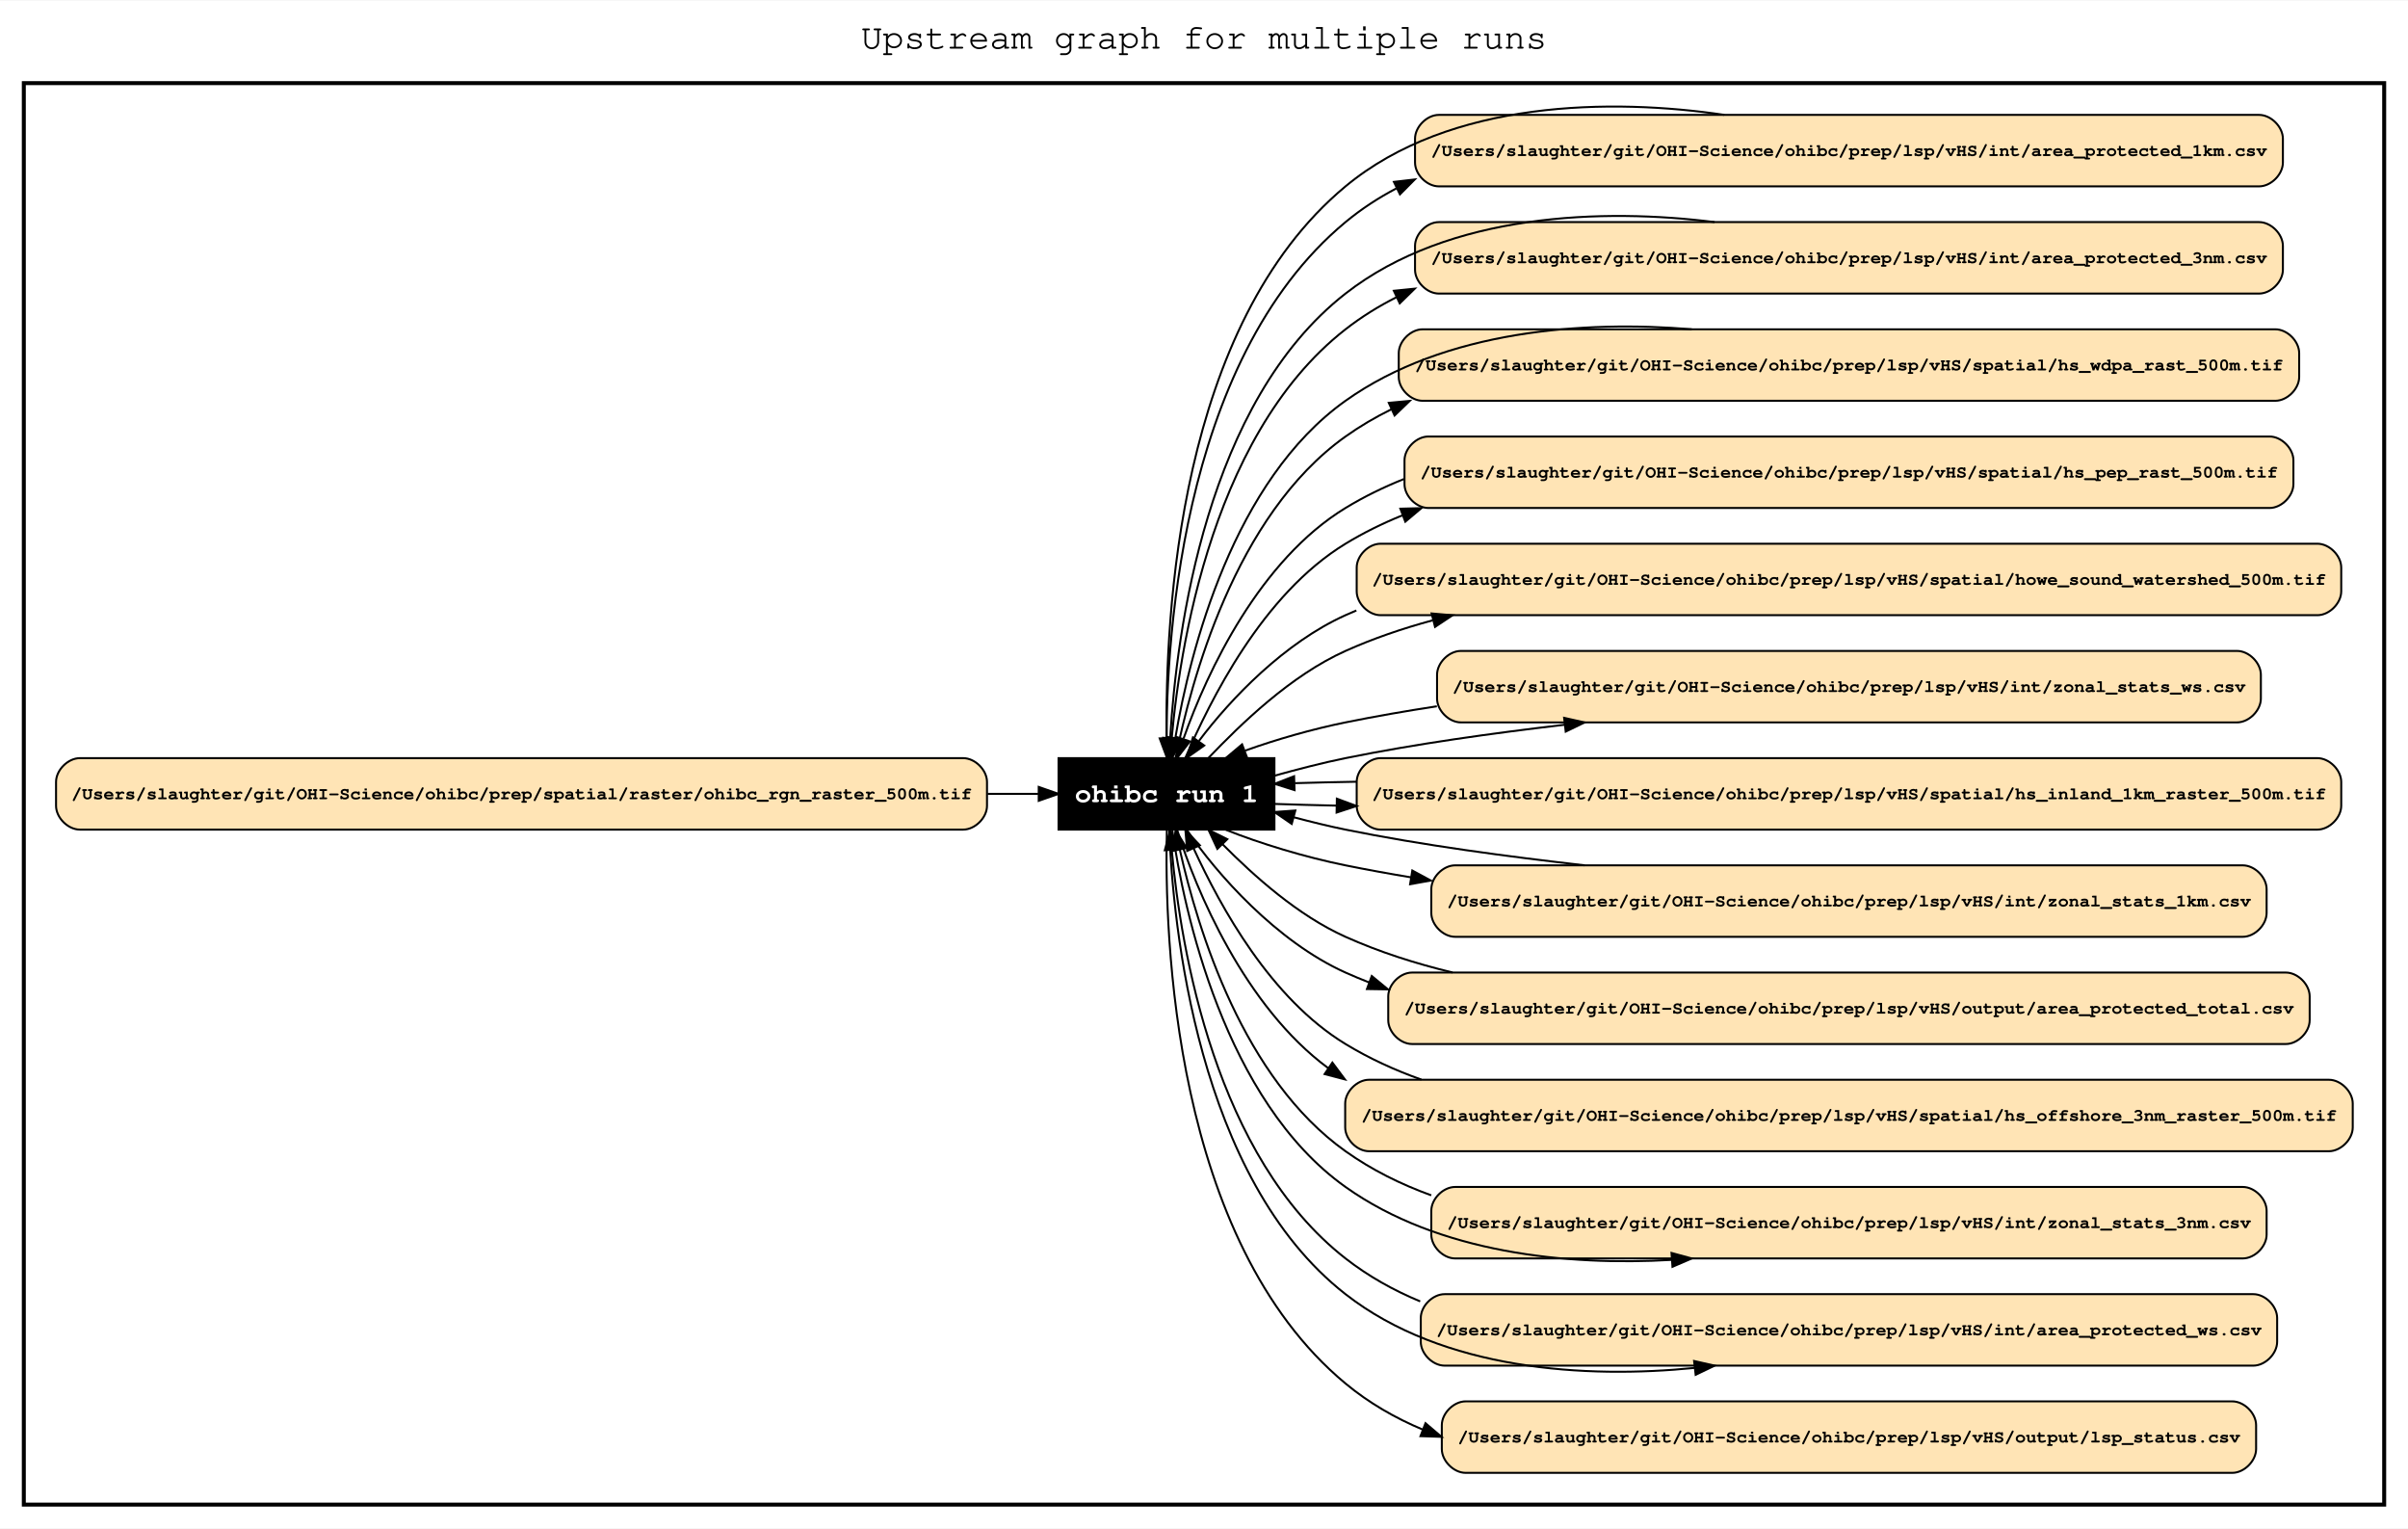
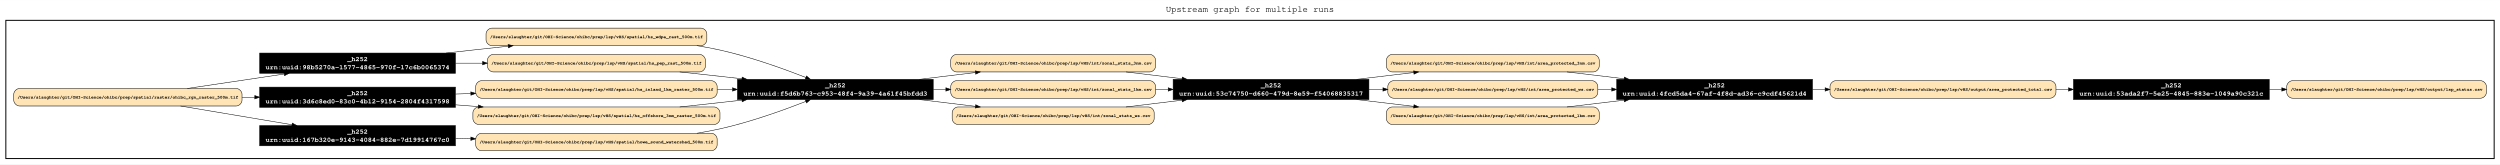
- <svg xmlns="http://www.w3.org/2000/svg" width="1213pt" height="770pt" viewBox="0.00 0.00 1213.23 769.60">
-   <g id="graph0" class="graph" transform="scale(1 1) rotate(0) translate(4 765.6)">
-     <polygon fill="white" stroke="none" points="-4,4 -4,-765.6 1209.23,-765.6 1209.23,4 -4,4" />
-     <text text-anchor="middle" x="602.614" y="-741.4" font-family="Courier,monospace" font-size="18.00">Upstream graph for multiple runs</text>
+ <svg xmlns="http://www.w3.org/2000/svg" width="5137pt" height="338pt" viewBox="0.00 0.00 5136.84 337.60">
+   <g id="graph0" class="graph" transform="scale(1 1) rotate(0) translate(4 333.6)">
+     <polygon fill="white" stroke="none" points="-4,4 -4,-333.6 5132.84,-333.6 5132.84,4 -4,4" />
+     <text text-anchor="middle" x="2564.42" y="-309.4" font-family="Courier,monospace" font-size="18.00">Upstream graph for multiple runs</text>
    <g id="clust1" class="cluster">
-       <polygon fill="none" stroke="black" stroke-width="2" points="8,-8 8,-724 1197.23,-724 1197.23,-8 8,-8" />
+       <polygon fill="none" stroke="black" stroke-width="2" points="8,-8 8,-292 5120.84,-292 5120.84,-8 8,-8" />
    </g>
    <g id="clust2" class="cluster">
-       <polygon fill="none" stroke="white" stroke-width="2" points="16,-16 16,-716 1189.23,-716 1189.23,-16 16,-16" />
+       <polygon fill="none" stroke="white" stroke-width="2" points="16,-16 16,-284 5112.84,-284 5112.84,-16 16,-16" />
    </g>
    <g id="node1" class="node">
-       <polygon fill="black" stroke="black" points="638.102,-384 529.331,-384 529.331,-348 638.102,-348 638.102,-384" />
-       <text text-anchor="middle" x="583.717" y="-361.8" font-family="Courier,monospace" font-weight="bold" font-size="14.00" fill="white">ohibc run 1</text>
+       <polygon fill="black" stroke="black" points="3317.91,-129.2 3317.91,-170.8 3720.25,-170.8 3720.25,-129.2 3317.91,-129.2" />
+       <text text-anchor="middle" x="3519.08" y="-154.2" font-family="Courier,monospace" font-weight="bold" font-size="14.00" fill="white">_h252 </text>
+       <text text-anchor="middle" x="3519.08" y="-137.4" font-family="Courier,monospace" font-weight="bold" font-size="14.00" fill="white"> urn:uuid:4fcd5da4-67af-4f8d-ad36-c9cdf45621d4</text>
+     </g>
+     <g id="node14" class="node">
+       <path fill="#ffe4b5" stroke="black" d="M4208.44,-168C4208.44,-168 3768.18,-168 3768.18,-168 3762.18,-168 3756.18,-162 3756.18,-156 3756.18,-156 3756.18,-144 3756.18,-144 3756.18,-138 3762.18,-132 3768.18,-132 3768.18,-132 4208.44,-132 4208.44,-132 4214.44,-132 4220.44,-138 4220.44,-144 4220.44,-144 4220.44,-156 4220.44,-156 4220.44,-162 4214.44,-168 4208.44,-168" />
+       <text text-anchor="middle" x="3988.31" y="-147.3" font-family="Courier,monospace" font-weight="bold" font-size="9.00">/Users/slaughter/git/OHI-Science/ohibc/prep/lsp/vHS/output/area_protected_total.csv</text>
+     </g>
+     <g id="edge22" class="edge">
+       <path fill="none" stroke="black" d="M3720.26,-150C3728.81,-150 3737.41,-150 3746.03,-150" />
+       <polygon fill="black" stroke="black" points="3746.15,-153.5 3756.15,-150 3746.15,-146.5 3746.15,-153.5" />
+     </g>
+     <g id="node2" class="node">
+       <polygon fill="black" stroke="black" points="2406.45,-129.2 2406.45,-170.8 2808.78,-170.8 2808.78,-129.2 2406.45,-129.2" />
+       <text text-anchor="middle" x="2607.61" y="-154.2" font-family="Courier,monospace" font-weight="bold" font-size="14.00" fill="white">_h252 </text>
+       <text text-anchor="middle" x="2607.61" y="-137.4" font-family="Courier,monospace" font-weight="bold" font-size="14.00" fill="white"> urn:uuid:53c74750-d660-479d-8e59-f54068835317</text>
+     </g>
+     <g id="node12" class="node">
+       <path fill="#ffe4b5" stroke="black" d="M3269.98,-114C3269.98,-114 2856.72,-114 2856.72,-114 2850.72,-114 2844.72,-108 2844.72,-102 2844.72,-102 2844.72,-90 2844.72,-90 2844.72,-84 2850.72,-78 2856.72,-78 2856.72,-78 3269.98,-78 3269.98,-78 3275.98,-78 3281.98,-84 3281.98,-90 3281.98,-90 3281.98,-102 3281.98,-102 3281.98,-108 3275.98,-114 3269.98,-114" />
+       <text text-anchor="middle" x="3063.35" y="-93.3" font-family="Courier,monospace" font-weight="bold" font-size="9.00">/Users/slaughter/git/OHI-Science/ohibc/prep/lsp/vHS/int/area_protected_1km.csv</text>
+     </g>
+     <g id="edge20" class="edge">
+       <path fill="none" stroke="black" d="M2783.39,-129.199C2822,-124.604 2862.75,-119.755 2900.81,-115.225" />
+       <polygon fill="black" stroke="black" points="2901.43,-118.676 2910.94,-114.019 2900.6,-111.725 2901.43,-118.676" />
+     </g>
+     <g id="node16" class="node">
+       <path fill="#ffe4b5" stroke="black" d="M3267.08,-168C3267.08,-168 2859.62,-168 2859.62,-168 2853.62,-168 2847.62,-162 2847.62,-156 2847.62,-156 2847.62,-144 2847.62,-144 2847.62,-138 2853.62,-132 2859.62,-132 2859.62,-132 3267.08,-132 3267.08,-132 3273.08,-132 3279.08,-138 3279.08,-144 3279.08,-144 3279.08,-156 3279.08,-156 3279.08,-162 3273.08,-168 3267.08,-168" />
+       <text text-anchor="middle" x="3063.35" y="-147.3" font-family="Courier,monospace" font-weight="bold" font-size="9.00">/Users/slaughter/git/OHI-Science/ohibc/prep/lsp/vHS/int/area_protected_ws.csv</text>
+     </g>
+     <g id="edge24" class="edge">
+       <path fill="none" stroke="black" d="M2808.95,-150C2818.36,-150 2827.84,-150 2837.31,-150" />
+       <polygon fill="black" stroke="black" points="2837.58,-153.5 2847.58,-150 2837.58,-146.5 2837.58,-153.5" />
+     </g>
+     <g id="node20" class="node">
+       <path fill="#ffe4b5" stroke="black" d="M3269.98,-222C3269.98,-222 2856.72,-222 2856.72,-222 2850.72,-222 2844.72,-216 2844.72,-210 2844.72,-210 2844.72,-198 2844.72,-198 2844.72,-192 2850.72,-186 2856.72,-186 2856.72,-186 3269.98,-186 3269.98,-186 3275.98,-186 3281.98,-192 3281.98,-198 3281.98,-198 3281.98,-210 3281.98,-210 3281.98,-216 3275.98,-222 3269.98,-222" />
+       <text text-anchor="middle" x="3063.35" y="-201.3" font-family="Courier,monospace" font-weight="bold" font-size="9.00">/Users/slaughter/git/OHI-Science/ohibc/prep/lsp/vHS/int/area_protected_3nm.csv</text>
+     </g>
+     <g id="edge27" class="edge">
+       <path fill="none" stroke="black" d="M2783.39,-170.801C2822,-175.396 2862.75,-180.245 2900.81,-184.775" />
+       <polygon fill="black" stroke="black" points="2900.6,-188.275 2910.94,-185.981 2901.43,-181.324 2900.6,-188.275" />
    </g>
    <g id="node3" class="node">
-       <path fill="#ffe4b5" stroke="black" d="M1120.7,-60C1120.7,-60 734.434,-60 734.434,-60 728.434,-60 722.434,-54 722.434,-48 722.434,-48 722.434,-36 722.434,-36 722.434,-30 728.434,-24 734.434,-24 734.434,-24 1120.7,-24 1120.7,-24 1126.7,-24 1132.7,-30 1132.7,-36 1132.7,-36 1132.7,-48 1132.7,-48 1132.7,-54 1126.7,-60 1120.7,-60" />
-       <text text-anchor="middle" x="927.568" y="-39.3" font-family="Courier,monospace" font-weight="bold" font-size="9.00">/Users/slaughter/git/OHI-Science/ohibc/prep/lsp/vHS/output/lsp_status.csv</text>
+       <polygon fill="black" stroke="black" points="1511.18,-129.2 1511.18,-170.8 1913.51,-170.8 1913.51,-129.2 1511.18,-129.2" />
+       <text text-anchor="middle" x="1712.35" y="-154.2" font-family="Courier,monospace" font-weight="bold" font-size="14.00" fill="white">_h252 </text>
+       <text text-anchor="middle" x="1712.35" y="-137.4" font-family="Courier,monospace" font-weight="bold" font-size="14.00" fill="white"> urn:uuid:f5d6b763-c953-48f4-9a39-4a61f45bfdd3</text>
+     </g>
+     <g id="node10" class="node">
+       <path fill="#ffe4b5" stroke="black" d="M2355.51,-114C2355.51,-114 1964.45,-114 1964.45,-114 1958.45,-114 1952.45,-108 1952.45,-102 1952.45,-102 1952.45,-90 1952.45,-90 1952.45,-84 1958.45,-78 1964.45,-78 1964.45,-78 2355.51,-78 2355.51,-78 2361.51,-78 2367.51,-84 2367.51,-90 2367.51,-90 2367.51,-102 2367.51,-102 2367.51,-108 2361.51,-114 2355.51,-114" />
+       <text text-anchor="middle" x="2159.98" y="-93.3" font-family="Courier,monospace" font-weight="bold" font-size="9.00">/Users/slaughter/git/OHI-Science/ohibc/prep/lsp/vHS/int/zonal_stats_ws.csv</text>
+     </g>
+     <g id="edge18" class="edge">
+       <path fill="none" stroke="black" d="M1885,-129.199C1922.93,-124.604 1962.94,-119.755 2000.32,-115.225" />
+       <polygon fill="black" stroke="black" points="2000.77,-118.696 2010.28,-114.019 1999.93,-111.747 2000.77,-118.696" />
+     </g>
+     <g id="node13" class="node">
+       <path fill="#ffe4b5" stroke="black" d="M2358.41,-168C2358.41,-168 1961.55,-168 1961.55,-168 1955.55,-168 1949.55,-162 1949.55,-156 1949.55,-156 1949.55,-144 1949.55,-144 1949.55,-138 1955.55,-132 1961.55,-132 1961.55,-132 2358.41,-132 2358.41,-132 2364.41,-132 2370.41,-138 2370.41,-144 2370.41,-144 2370.41,-156 2370.41,-156 2370.41,-162 2364.41,-168 2358.41,-168" />
+       <text text-anchor="middle" x="2159.98" y="-147.3" font-family="Courier,monospace" font-weight="bold" font-size="9.00">/Users/slaughter/git/OHI-Science/ohibc/prep/lsp/vHS/int/zonal_stats_1km.csv</text>
+     </g>
+     <g id="edge21" class="edge">
+       <path fill="none" stroke="black" d="M1913.68,-150C1922.23,-150 1930.84,-150 1939.43,-150" />
+       <polygon fill="black" stroke="black" points="1939.52,-153.5 1949.52,-150 1939.52,-146.5 1939.52,-153.5" />
+     </g>
+     <g id="node21" class="node">
+       <path fill="#ffe4b5" stroke="black" d="M2358.41,-222C2358.41,-222 1961.55,-222 1961.55,-222 1955.55,-222 1949.55,-216 1949.55,-210 1949.55,-210 1949.55,-198 1949.55,-198 1949.55,-192 1955.55,-186 1961.55,-186 1961.55,-186 2358.41,-186 2358.41,-186 2364.41,-186 2370.41,-192 2370.41,-198 2370.41,-198 2370.41,-210 2370.41,-210 2370.41,-216 2364.41,-222 2358.41,-222" />
+       <text text-anchor="middle" x="2159.98" y="-201.3" font-family="Courier,monospace" font-weight="bold" font-size="9.00">/Users/slaughter/git/OHI-Science/ohibc/prep/lsp/vHS/int/zonal_stats_3nm.csv</text>
+     </g>
+     <g id="edge28" class="edge">
+       <path fill="none" stroke="black" d="M1885,-170.801C1922.93,-175.396 1962.94,-180.245 2000.32,-184.775" />
+       <polygon fill="black" stroke="black" points="1999.93,-188.253 2010.28,-185.981 2000.77,-181.304 1999.93,-188.253" />
+     </g>
+     <g id="node4" class="node">
+       <polygon fill="black" stroke="black" points="529.524,-34.2 529.524,-75.8 931.86,-75.8 931.86,-34.2 529.524,-34.2" />
+       <text text-anchor="middle" x="730.692" y="-59.2" font-family="Courier,monospace" font-weight="bold" font-size="14.00" fill="white">_h252 </text>
+       <text text-anchor="middle" x="730.692" y="-42.4" font-family="Courier,monospace" font-weight="bold" font-size="14.00" fill="white"> urn:uuid:167b320e-9143-4084-882e-7d19914767c0</text>
+     </g>
+     <g id="node15" class="node">
+       <path fill="#ffe4b5" stroke="black" d="M1457.54,-60C1457.54,-60 985.499,-60 985.499,-60 979.499,-60 973.499,-54 973.499,-48 973.499,-48 973.499,-36 973.499,-36 973.499,-30 979.499,-24 985.499,-24 985.499,-24 1457.54,-24 1457.54,-24 1463.54,-24 1469.54,-30 1469.54,-36 1469.54,-36 1469.54,-48 1469.54,-48 1469.54,-54 1463.54,-60 1457.54,-60" />
+       <text text-anchor="middle" x="1221.52" y="-39.3" font-family="Courier,monospace" font-weight="bold" font-size="9.00">/Users/slaughter/git/OHI-Science/ohibc/prep/lsp/vHS/spatial/howe_sound_watershed_500m.tif</text>
+     </g>
+     <g id="edge23" class="edge">
+       <path fill="none" stroke="black" d="M931.927,-49.675C942.317,-49.399 952.817,-49.119 963.349,-48.839" />
+       <polygon fill="black" stroke="black" points="963.551,-52.335 973.454,-48.571 963.364,-45.338 963.551,-52.335" />
+     </g>
+     <g id="node5" class="node">
+       <polygon fill="black" stroke="black" points="529.524,-113.2 529.524,-154.8 931.86,-154.8 931.86,-113.2 529.524,-113.2" />
+       <text text-anchor="middle" x="730.692" y="-138.2" font-family="Courier,monospace" font-weight="bold" font-size="14.00" fill="white">_h252 </text>
+       <text text-anchor="middle" x="730.692" y="-121.4" font-family="Courier,monospace" font-weight="bold" font-size="14.00" fill="white"> urn:uuid:3d6c8ed0-83c0-4b12-9154-2804f4317598</text>
+     </g>
+     <g id="node8" class="node">
+       <path fill="#ffe4b5" stroke="black" d="M1463.34,-114C1463.34,-114 979.701,-114 979.701,-114 973.701,-114 967.701,-108 967.701,-102 967.701,-102 967.701,-90 967.701,-90 967.701,-84 973.701,-78 979.701,-78 979.701,-78 1463.34,-78 1463.34,-78 1469.34,-78 1475.34,-84 1475.34,-90 1475.34,-90 1475.34,-102 1475.34,-102 1475.34,-108 1469.34,-114 1463.34,-114" />
+       <text text-anchor="middle" x="1221.52" y="-93.3" font-family="Courier,monospace" font-weight="bold" font-size="9.00">/Users/slaughter/git/OHI-Science/ohibc/prep/lsp/vHS/spatial/hs_offshore_3nm_raster_500m.tif</text>
+     </g>
+     <g id="edge16" class="edge">
+       <path fill="none" stroke="black" d="M931.927,-118.434C947.284,-117.241 962.881,-116.028 978.465,-114.817" />
+       <polygon fill="black" stroke="black" points="979.003,-118.285 988.702,-114.021 978.46,-111.306 979.003,-118.285" />
+     </g>
+     <g id="node9" class="node">
+       <path fill="#ffe4b5" stroke="black" d="M1457.54,-168C1457.54,-168 985.499,-168 985.499,-168 979.499,-168 973.499,-162 973.499,-156 973.499,-156 973.499,-144 973.499,-144 973.499,-138 979.499,-132 985.499,-132 985.499,-132 1457.54,-132 1457.54,-132 1463.54,-132 1469.54,-138 1469.54,-144 1469.54,-144 1469.54,-156 1469.54,-156 1469.54,-162 1463.54,-168 1457.54,-168" />
+       <text text-anchor="middle" x="1221.52" y="-147.3" font-family="Courier,monospace" font-weight="bold" font-size="9.00">/Users/slaughter/git/OHI-Science/ohibc/prep/lsp/vHS/spatial/hs_inland_1km_raster_500m.tif</text>
+     </g>
+     <g id="edge17" class="edge">
+       <path fill="none" stroke="black" d="M931.927,-140.554C942.317,-140.894 952.817,-141.238 963.349,-141.582" />
+       <polygon fill="black" stroke="black" points="963.345,-145.084 973.454,-141.913 963.574,-138.088 963.345,-145.084" />
+     </g>
+     <g id="node6" class="node">
+       <polygon fill="black" stroke="black" points="529.524,-183.2 529.524,-224.8 931.86,-224.8 931.86,-183.2 529.524,-183.2" />
+       <text text-anchor="middle" x="730.692" y="-208.2" font-family="Courier,monospace" font-weight="bold" font-size="14.00" fill="white">_h252 </text>
+       <text text-anchor="middle" x="730.692" y="-191.4" font-family="Courier,monospace" font-weight="bold" font-size="14.00" fill="white"> urn:uuid:98b5270a-1577-4865-970f-17c6b0065374</text>
+     </g>
+     <g id="node11" class="node">
+       <path fill="#ffe4b5" stroke="black" d="M1433.45,-222C1433.45,-222 1009.59,-222 1009.59,-222 1003.59,-222 997.591,-216 997.591,-210 997.591,-210 997.591,-198 997.591,-198 997.591,-192 1003.59,-186 1009.59,-186 1009.59,-186 1433.45,-186 1433.45,-186 1439.45,-186 1445.45,-192 1445.45,-198 1445.45,-198 1445.45,-210 1445.45,-210 1445.45,-216 1439.45,-222 1433.45,-222" />
+       <text text-anchor="middle" x="1221.52" y="-201.3" font-family="Courier,monospace" font-weight="bold" font-size="9.00">/Users/slaughter/git/OHI-Science/ohibc/prep/lsp/vHS/spatial/hs_pep_rast_500m.tif</text>
+     </g>
+     <g id="edge19" class="edge">
+       <path fill="none" stroke="black" d="M931.927,-204C950.254,-204 968.923,-204 987.505,-204" />
+       <polygon fill="black" stroke="black" points="987.513,-207.5 997.513,-204 987.512,-200.5 987.513,-207.5" />
+     </g>
+     <g id="node18" class="node">
+       <path fill="#ffe4b5" stroke="black" d="M1436.35,-276C1436.35,-276 1006.69,-276 1006.69,-276 1000.69,-276 994.692,-270 994.692,-264 994.692,-264 994.692,-252 994.692,-252 994.692,-246 1000.69,-240 1006.69,-240 1006.69,-240 1436.35,-240 1436.35,-240 1442.35,-240 1448.35,-246 1448.35,-252 1448.35,-252 1448.35,-264 1448.35,-264 1448.35,-270 1442.35,-276 1436.35,-276" />
+       <text text-anchor="middle" x="1221.52" y="-255.3" font-family="Courier,monospace" font-weight="bold" font-size="9.00">/Users/slaughter/git/OHI-Science/ohibc/prep/lsp/vHS/spatial/hs_wdpa_rast_500m.tif</text>
+     </g>
+     <g id="edge26" class="edge">
+       <path fill="none" stroke="black" d="M912.517,-224.811C931.205,-226.92 949.914,-229.015 967.86,-231 991.271,-233.589 1015.91,-236.273 1040.24,-238.899" />
+       <polygon fill="black" stroke="black" points="1039.96,-242.389 1050.28,-239.981 1040.71,-235.429 1039.96,-242.389" />
+     </g>
+     <g id="node7" class="node">
+       <polygon fill="black" stroke="black" points="4256.37,-129.2 4256.37,-170.8 4658.71,-170.8 4658.71,-129.2 4256.37,-129.2" />
+       <text text-anchor="middle" x="4457.54" y="-154.2" font-family="Courier,monospace" font-weight="bold" font-size="14.00" fill="white">_h252 </text>
+       <text text-anchor="middle" x="4457.54" y="-137.4" font-family="Courier,monospace" font-weight="bold" font-size="14.00" fill="white"> urn:uuid:53ada2f7-5e25-4845-883e-1049a90c321c</text>
+     </g>
+     <g id="node17" class="node">
+       <path fill="#ffe4b5" stroke="black" d="M5092.91,-168C5092.91,-168 4706.64,-168 4706.64,-168 4700.64,-168 4694.64,-162 4694.64,-156 4694.64,-156 4694.64,-144 4694.64,-144 4694.64,-138 4700.64,-132 4706.64,-132 4706.64,-132 5092.91,-132 5092.91,-132 5098.91,-132 5104.91,-138 5104.91,-144 5104.91,-144 5104.91,-156 5104.91,-156 5104.91,-162 5098.91,-168 5092.91,-168" />
+       <text text-anchor="middle" x="4899.78" y="-147.3" font-family="Courier,monospace" font-weight="bold" font-size="9.00">/Users/slaughter/git/OHI-Science/ohibc/prep/lsp/vHS/output/lsp_status.csv</text>
+     </g>
+     <g id="edge25" class="edge">
+       <path fill="none" stroke="black" d="M4659.01,-150C4667.4,-150 4675.83,-150 4684.25,-150" />
+       <polygon fill="black" stroke="black" points="4684.51,-153.5 4694.51,-150 4684.51,-146.5 4684.51,-153.5" />
+     </g>
+     <g id="edge13" class="edge">
+       <path fill="none" stroke="black" d="M1392.76,-114.019C1420.32,-116.986 1448.54,-120.054 1475.18,-123 1489.9,-124.628 1505.13,-126.33 1520.45,-128.054" />
+       <polygon fill="black" stroke="black" points="1520.19,-131.547 1530.52,-129.189 1520.98,-124.591 1520.19,-131.547" />
    </g>
    <g id="edge14" class="edge">
-       <path fill="none" stroke="black" d="M583.894,-347.672C582.626,-294.804 586.912,-141.206 673.909,-69 685.674,-59.235 698.884,-51.62 712.933,-45.75" />
-       <polygon fill="black" stroke="black" points="714.212,-49.008 722.279,-42.141 711.689,-42.479 714.212,-49.008" />
-     </g>
-     <g id="node4" class="node">
-       <path fill="#ffe4b5" stroke="black" d="M1131.3,-114C1131.3,-114 723.837,-114 723.837,-114 717.837,-114 711.837,-108 711.837,-102 711.837,-102 711.837,-90 711.837,-90 711.837,-84 717.837,-78 723.837,-78 723.837,-78 1131.3,-78 1131.3,-78 1137.3,-78 1143.3,-84 1143.3,-90 1143.3,-90 1143.3,-102 1143.3,-102 1143.3,-108 1137.3,-114 1131.3,-114" />
-       <text text-anchor="middle" x="927.568" y="-93.3" font-family="Courier,monospace" font-weight="bold" font-size="9.00">/Users/slaughter/git/OHI-Science/ohibc/prep/lsp/vHS/int/area_protected_ws.csv</text>
+       <path fill="none" stroke="black" d="M1469.8,-150C1480.19,-150 1490.57,-150 1500.87,-150" />
+       <polygon fill="black" stroke="black" points="1501.14,-153.5 1511.14,-150 1501.14,-146.5 1501.14,-153.5" />
    </g>
    <g id="edge15" class="edge">
-       <path fill="none" stroke="black" d="M585.073,-347.901C586.981,-300.193 598.982,-172.48 673.909,-114 723.18,-75.544 795.303,-71.385 849.892,-76.864" />
-       <polygon fill="black" stroke="black" points="849.541,-80.346 859.871,-77.993 850.328,-73.391 849.541,-80.346" />
-     </g>
-     <g id="node5" class="node">
-       <path fill="#ffe4b5" stroke="black" d="M1126,-168C1126,-168 729.136,-168 729.136,-168 723.136,-168 717.136,-162 717.136,-156 717.136,-156 717.136,-144 717.136,-144 717.136,-138 723.136,-132 729.136,-132 729.136,-132 1126,-132 1126,-132 1132,-132 1138,-138 1138,-144 1138,-144 1138,-156 1138,-156 1138,-162 1132,-168 1126,-168" />
-       <text text-anchor="middle" x="927.568" y="-147.3" font-family="Courier,monospace" font-weight="bold" font-size="9.00">/Users/slaughter/git/OHI-Science/ohibc/prep/lsp/vHS/int/zonal_stats_3nm.csv</text>
-     </g>
-     <g id="edge16" class="edge">
-       <path fill="none" stroke="black" d="M586.624,-347.834C592.362,-307.302 612.998,-211.316 673.909,-168 720.926,-134.565 785.844,-128.245 838.102,-131.261" />
-       <polygon fill="black" stroke="black" points="838.155,-134.774 848.376,-131.984 838.646,-127.791 838.155,-134.774" />
-     </g>
-     <g id="node6" class="node">
-       <path fill="#ffe4b5" stroke="black" d="M1169.39,-222C1169.39,-222 685.75,-222 685.75,-222 679.75,-222 673.75,-216 673.75,-210 673.75,-210 673.75,-198 673.75,-198 673.75,-192 679.75,-186 685.75,-186 685.75,-186 1169.39,-186 1169.39,-186 1175.39,-186 1181.39,-192 1181.39,-198 1181.39,-198 1181.39,-210 1181.39,-210 1181.39,-216 1175.39,-222 1169.39,-222" />
-       <text text-anchor="middle" x="927.568" y="-201.3" font-family="Courier,monospace" font-weight="bold" font-size="9.00">/Users/slaughter/git/OHI-Science/ohibc/prep/lsp/vHS/spatial/hs_offshore_3nm_raster_500m.tif</text>
-     </g>
-     <g id="edge17" class="edge">
-       <path fill="none" stroke="black" d="M589.06,-347.968C598.403,-317.863 623.049,-258.89 665.252,-227.815" />
-       <polygon fill="black" stroke="black" points="667.293,-230.66 673.631,-222.17 663.382,-224.855 667.293,-230.66" />
-     </g>
-     <g id="node7" class="node">
-       <path fill="#ffe4b5" stroke="black" d="M1147.69,-276C1147.69,-276 707.443,-276 707.443,-276 701.443,-276 695.443,-270 695.443,-264 695.443,-264 695.443,-252 695.443,-252 695.443,-246 701.443,-240 707.443,-240 707.443,-240 1147.69,-240 1147.69,-240 1153.69,-240 1159.69,-246 1159.69,-252 1159.69,-252 1159.69,-264 1159.69,-264 1159.69,-270 1153.69,-276 1147.69,-276" />
-       <text text-anchor="middle" x="927.568" y="-255.3" font-family="Courier,monospace" font-weight="bold" font-size="9.00">/Users/slaughter/git/OHI-Science/ohibc/prep/lsp/vHS/output/area_protected_total.csv</text>
-     </g>
-     <g id="edge18" class="edge">
-       <path fill="none" stroke="black" d="M594.06,-347.75C608.749,-325.952 639.177,-291.589 673.909,-276 677.814,-274.247 681.786,-272.589 685.815,-271.02" />
-       <polygon fill="black" stroke="black" points="687.138,-274.262 695.311,-267.521 684.718,-267.694 687.138,-274.262" />
-     </g>
-     <g id="node8" class="node">
-       <path fill="#ffe4b5" stroke="black" d="M1126,-330C1126,-330 729.136,-330 729.136,-330 723.136,-330 717.136,-324 717.136,-318 717.136,-318 717.136,-306 717.136,-306 717.136,-300 723.136,-294 729.136,-294 729.136,-294 1126,-294 1126,-294 1132,-294 1138,-300 1138,-306 1138,-306 1138,-318 1138,-318 1138,-324 1132,-330 1126,-330" />
-       <text text-anchor="middle" x="927.568" y="-309.3" font-family="Courier,monospace" font-weight="bold" font-size="9.00">/Users/slaughter/git/OHI-Science/ohibc/prep/lsp/vHS/int/zonal_stats_1km.csv</text>
-     </g>
-     <g id="edge19" class="edge">
-       <path fill="none" stroke="black" d="M613.689,-347.874C630.967,-340.974 653.455,-334.15 673.909,-330 684.693,-327.812 695.774,-325.794 706.992,-323.941" />
-       <polygon fill="black" stroke="black" points="707.561,-327.395 716.881,-322.356 706.453,-320.483 707.561,-327.395" />
-     </g>
-     <g id="node9" class="node">
-       <path fill="#ffe4b5" stroke="black" d="M1163.59,-384C1163.59,-384 691.548,-384 691.548,-384 685.548,-384 679.548,-378 679.548,-372 679.548,-372 679.548,-360 679.548,-360 679.548,-354 685.548,-348 691.548,-348 691.548,-348 1163.59,-348 1163.59,-348 1169.59,-348 1175.59,-354 1175.59,-360 1175.59,-360 1175.59,-372 1175.59,-372 1175.59,-378 1169.59,-384 1163.59,-384" />
-       <text text-anchor="middle" x="927.568" y="-363.3" font-family="Courier,monospace" font-weight="bold" font-size="9.00">/Users/slaughter/git/OHI-Science/ohibc/prep/lsp/vHS/spatial/hs_inland_1km_raster_500m.tif</text>
-     </g>
-     <g id="edge20" class="edge">
-       <path fill="none" stroke="black" d="M638.131,-360.938C647.717,-360.601 658.258,-360.315 669.47,-360.079" />
-       <polygon fill="black" stroke="black" points="669.557,-363.578 679.487,-359.885 669.421,-356.579 669.557,-363.578" />
-     </g>
-     <g id="node10" class="node">
-       <path fill="#ffe4b5" stroke="black" d="M1123.1,-438C1123.1,-438 732.034,-438 732.034,-438 726.034,-438 720.034,-432 720.034,-426 720.034,-426 720.034,-414 720.034,-414 720.034,-408 726.034,-402 732.034,-402 732.034,-402 1123.1,-402 1123.1,-402 1129.1,-402 1135.1,-408 1135.1,-414 1135.1,-414 1135.1,-426 1135.1,-426 1135.1,-432 1129.1,-438 1123.1,-438" />
-       <text text-anchor="middle" x="927.568" y="-417.3" font-family="Courier,monospace" font-weight="bold" font-size="9.00">/Users/slaughter/git/OHI-Science/ohibc/prep/lsp/vHS/int/zonal_stats_ws.csv</text>
-     </g>
-     <g id="edge21" class="edge">
-       <path fill="none" stroke="black" d="M638.069,-375.143C649.773,-378.359 662.176,-381.619 673.909,-384 709.376,-391.197 748.058,-396.554 784.252,-400.808" />
-       <polygon fill="black" stroke="black" points="784.055,-404.308 794.39,-401.979 784.858,-397.354 784.055,-404.308" />
-     </g>
-     <g id="node11" class="node">
-       <path fill="#ffe4b5" stroke="black" d="M1163.59,-492C1163.59,-492 691.548,-492 691.548,-492 685.548,-492 679.548,-486 679.548,-480 679.548,-480 679.548,-468 679.548,-468 679.548,-462 685.548,-456 691.548,-456 691.548,-456 1163.59,-456 1163.59,-456 1169.59,-456 1175.59,-462 1175.59,-468 1175.59,-468 1175.59,-480 1175.59,-480 1175.59,-486 1169.59,-492 1163.59,-492" />
-       <text text-anchor="middle" x="927.568" y="-471.3" font-family="Courier,monospace" font-weight="bold" font-size="9.00">/Users/slaughter/git/OHI-Science/ohibc/prep/lsp/vHS/spatial/howe_sound_watershed_500m.tif</text>
-     </g>
-     <g id="edge22" class="edge">
-       <path fill="none" stroke="black" d="M604.874,-384.11C621.299,-401.244 646.238,-425.581 673.909,-438 687.858,-444.261 702.66,-449.321 717.83,-453.413" />
-       <polygon fill="black" stroke="black" points="717.292,-456.888 727.847,-455.966 719.021,-450.105 717.292,-456.888" />
-     </g>
-     <g id="node12" class="node">
-       <path fill="#ffe4b5" stroke="black" d="M1139.5,-546C1139.5,-546 715.64,-546 715.64,-546 709.64,-546 703.64,-540 703.64,-534 703.64,-534 703.64,-522 703.64,-522 703.64,-516 709.64,-510 715.64,-510 715.64,-510 1139.5,-510 1139.5,-510 1145.5,-510 1151.5,-516 1151.5,-522 1151.5,-522 1151.5,-534 1151.5,-534 1151.5,-540 1145.5,-546 1139.5,-546" />
-       <text text-anchor="middle" x="927.568" y="-525.3" font-family="Courier,monospace" font-weight="bold" font-size="9.00">/Users/slaughter/git/OHI-Science/ohibc/prep/lsp/vHS/spatial/hs_pep_rast_500m.tif</text>
-     </g>
-     <g id="edge23" class="edge">
-       <path fill="none" stroke="black" d="M593.242,-384.193C605.655,-412.742 631.915,-466.444 673.909,-492 682.976,-497.518 692.571,-502.237 702.513,-506.267" />
-       <polygon fill="black" stroke="black" points="701.556,-509.647 712.147,-509.922 704.039,-503.102 701.556,-509.647" />
-     </g>
-     <g id="node13" class="node">
-       <path fill="#ffe4b5" stroke="black" d="M1142.4,-600C1142.4,-600 712.741,-600 712.741,-600 706.741,-600 700.741,-594 700.741,-588 700.741,-588 700.741,-576 700.741,-576 700.741,-570 706.741,-564 712.741,-564 712.741,-564 1142.4,-564 1142.4,-564 1148.4,-564 1154.4,-570 1154.4,-576 1154.4,-576 1154.4,-588 1154.4,-588 1154.4,-594 1148.4,-600 1142.4,-600" />
-       <text text-anchor="middle" x="927.568" y="-579.3" font-family="Courier,monospace" font-weight="bold" font-size="9.00">/Users/slaughter/git/OHI-Science/ohibc/prep/lsp/vHS/spatial/hs_wdpa_rast_500m.tif</text>
-     </g>
-     <g id="edge24" class="edge">
-       <path fill="none" stroke="black" d="M588.303,-384.218C595.926,-421.736 617.877,-506.153 673.909,-546 681.223,-551.201 688.97,-555.746 697.035,-559.711" />
-       <polygon fill="black" stroke="black" points="695.72,-562.959 706.269,-563.945 698.638,-556.595 695.72,-562.959" />
-     </g>
-     <g id="node14" class="node">
-       <path fill="#ffe4b5" stroke="black" d="M1134.2,-654C1134.2,-654 720.938,-654 720.938,-654 714.938,-654 708.938,-648 708.938,-642 708.938,-642 708.938,-630 708.938,-630 708.938,-624 714.938,-618 720.938,-618 720.938,-618 1134.2,-618 1134.2,-618 1140.2,-618 1146.2,-624 1146.2,-630 1146.2,-630 1146.2,-642 1146.2,-642 1146.2,-648 1140.2,-654 1134.2,-654" />
-       <text text-anchor="middle" x="927.568" y="-633.3" font-family="Courier,monospace" font-weight="bold" font-size="9.00">/Users/slaughter/git/OHI-Science/ohibc/prep/lsp/vHS/int/area_protected_3nm.csv</text>
-     </g>
-     <g id="edge25" class="edge">
-       <path fill="none" stroke="black" d="M585.551,-384.159C588.694,-429.245 603.588,-545.114 673.909,-600 681.929,-606.26 690.555,-611.611 699.612,-616.173" />
-       <polygon fill="black" stroke="black" points="698.265,-619.407 708.806,-620.476 701.233,-613.067 698.265,-619.407" />
-     </g>
-     <g id="node15" class="node">
-       <path fill="#ffe4b5" stroke="black" d="M1134.2,-708C1134.2,-708 720.938,-708 720.938,-708 714.938,-708 708.938,-702 708.938,-696 708.938,-696 708.938,-684 708.938,-684 708.938,-678 714.938,-672 720.938,-672 720.938,-672 1134.2,-672 1134.2,-672 1140.2,-672 1146.2,-678 1146.2,-684 1146.2,-684 1146.2,-696 1146.2,-696 1146.2,-702 1140.2,-708 1134.2,-708" />
-       <text text-anchor="middle" x="927.568" y="-687.3" font-family="Courier,monospace" font-weight="bold" font-size="9.00">/Users/slaughter/git/OHI-Science/ohibc/prep/lsp/vHS/int/area_protected_1km.csv</text>
-     </g>
-     <g id="edge26" class="edge">
-       <path fill="none" stroke="black" d="M583.808,-384.274C582.907,-436.186 589.19,-583.685 673.909,-654 681.865,-660.603 690.482,-666.224 699.572,-670.993" />
-       <polygon fill="black" stroke="black" points="698.289,-674.261 708.813,-675.483 701.348,-667.965 698.289,-674.261" />
-     </g>
-     <g id="node2" class="node">
-       <path fill="#ffe4b5" stroke="black" d="M481.287,-384C481.287,-384 36.238,-384 36.238,-384 30.238,-384 24.238,-378 24.238,-372 24.238,-372 24.238,-360 24.238,-360 24.238,-354 30.238,-348 36.238,-348 36.238,-348 481.287,-348 481.287,-348 487.287,-348 493.287,-354 493.287,-360 493.287,-360 493.287,-372 493.287,-372 493.287,-378 487.287,-384 481.287,-384" />
-       <text text-anchor="middle" x="258.762" y="-363.3" font-family="Courier,monospace" font-weight="bold" font-size="9.00">/Users/slaughter/git/OHI-Science/ohibc/prep/spatial/raster/ohibc_rgn_raster_500m.tif</text>
+       <path fill="none" stroke="black" d="M2309.68,-114.019C2346.51,-118.481 2386.38,-123.313 2424.6,-127.944" />
+       <polygon fill="black" stroke="black" points="2424.45,-131.452 2434.8,-129.181 2425.3,-124.503 2424.45,-131.452" />
+     </g>
+     <g id="edge1" class="edge">
+       <path fill="none" stroke="black" d="M1392.76,-185.981C1420.32,-183.014 1448.54,-179.946 1475.18,-177 1489.9,-175.372 1505.13,-173.67 1520.45,-171.946" />
+       <polygon fill="black" stroke="black" points="1520.98,-175.409 1530.52,-170.811 1520.19,-168.453 1520.98,-175.409" />
+     </g>
+     <g id="edge3" class="edge">
+       <path fill="none" stroke="black" d="M3215.75,-114.019C3253.24,-118.481 3293.84,-123.313 3332.76,-127.944" />
+       <polygon fill="black" stroke="black" points="3332.8,-131.474 3343.14,-129.181 3333.63,-124.523 3332.8,-131.474" />
+     </g>
+     <g id="edge4" class="edge">
+       <path fill="none" stroke="black" d="M2370.42,-150C2379.03,-150 2387.66,-150 2396.27,-150" />
+       <polygon fill="black" stroke="black" points="2396.36,-153.5 2406.36,-150 2396.36,-146.5 2396.36,-153.5" />
+     </g>
+     <g id="edge6" class="edge">
+       <path fill="none" stroke="black" d="M4220.53,-150C4229.11,-150 4237.7,-150 4246.25,-150" />
+       <polygon fill="black" stroke="black" points="4246.26,-153.5 4256.26,-150 4246.26,-146.5 4246.26,-153.5" />
+     </g>
+     <g id="edge5" class="edge">
+       <path fill="none" stroke="black" d="M1427.92,-60.033C1443.98,-62.635 1459.89,-65.606 1475.18,-69 1536.74,-82.665 1604.6,-106.956 1651.72,-125.384" />
+       <polygon fill="black" stroke="black" points="1650.57,-128.692 1661.15,-129.104 1653.13,-122.18 1650.57,-128.692" />
+     </g>
+     <g id="edge2" class="edge">
+       <path fill="none" stroke="black" d="M3279.25,-150C3288.67,-150 3298.12,-150 3307.53,-150" />
+       <polygon fill="black" stroke="black" points="3307.72,-153.5 3317.72,-150 3307.72,-146.5 3307.72,-153.5" />
+     </g>
+     <g id="edge7" class="edge">
+       <path fill="none" stroke="black" d="M1427.92,-239.967C1443.98,-237.365 1459.89,-234.394 1475.18,-231 1536.74,-217.335 1604.6,-193.044 1651.72,-174.616" />
+       <polygon fill="black" stroke="black" points="1653.13,-177.82 1661.15,-170.896 1650.57,-171.308 1653.13,-177.82" />
+     </g>
+     <g id="node19" class="node">
+       <path fill="#ffe4b5" stroke="black" d="M481.287,-152C481.287,-152 36.238,-152 36.238,-152 30.238,-152 24.238,-146 24.238,-140 24.238,-140 24.238,-128 24.238,-128 24.238,-122 30.238,-116 36.238,-116 36.238,-116 481.287,-116 481.287,-116 487.287,-116 493.287,-122 493.287,-128 493.287,-128 493.287,-140 493.287,-140 493.287,-146 487.287,-152 481.287,-152" />
+       <text text-anchor="middle" x="258.762" y="-131.3" font-family="Courier,monospace" font-weight="bold" font-size="9.00">/Users/slaughter/git/OHI-Science/ohibc/prep/spatial/raster/ohibc_rgn_raster_500m.tif</text>
+     </g>
+     <g id="edge10" class="edge">
+       <path fill="none" stroke="black" d="M366.985,-115.975C434.899,-104.558 523.269,-89.702 595.779,-77.512" />
+       <polygon fill="black" stroke="black" points="596.62,-80.92 605.901,-75.811 595.459,-74.017 596.62,-80.92" />
+     </g>
+     <g id="edge9" class="edge">
+       <path fill="none" stroke="black" d="M493.35,-134C502.043,-134 510.737,-134 519.387,-134" />
+       <polygon fill="black" stroke="black" points="519.517,-137.5 529.517,-134 519.517,-130.5 519.517,-137.5" />
+     </g>
+     <g id="edge8" class="edge">
+       <path fill="none" stroke="black" d="M380.781,-152.027C441.443,-161.063 515.475,-172.091 579.713,-181.659" />
+       <polygon fill="black" stroke="black" points="579.529,-185.17 589.935,-183.182 580.56,-178.247 579.529,-185.17" />
    </g>
    <g id="edge11" class="edge">
-       <path fill="none" stroke="black" d="M493.613,-366C502.53,-366 511.075,-366 519.103,-366" />
-       <polygon fill="black" stroke="black" points="519.345,-369.5 529.345,-366 519.345,-362.5 519.345,-369.5" />
+       <path fill="none" stroke="black" d="M3215.75,-185.981C3253.24,-181.519 3293.84,-176.687 3332.76,-172.056" />
+       <polygon fill="black" stroke="black" points="3333.63,-175.477 3343.14,-170.819 3332.8,-168.526 3333.63,-175.477" />
    </g>
    <g id="edge12" class="edge">
-       <path fill="none" stroke="black" d="M711.546,-110.361C698.101,-115.947 685.385,-123.043 673.909,-132 608.395,-183.134 590.989,-287.198 586.375,-337.644" />
-       <polygon fill="black" stroke="black" points="582.868,-337.591 585.551,-347.841 589.845,-338.155 582.868,-337.591" />
-     </g>
-     <g id="edge13" class="edge">
-       <path fill="none" stroke="black" d="M717.107,-163.789C701.746,-169.35 687.121,-176.605 673.909,-186 622.364,-222.656 599.66,-297.029 590.42,-337.913" />
-       <polygon fill="black" stroke="black" points="586.978,-337.27 588.303,-347.782 593.822,-338.738 586.978,-337.27" />
-     </g>
-     <g id="edge1" class="edge">
-       <path fill="none" stroke="black" d="M712.147,-222.078C698.757,-226.828 685.874,-232.719 673.909,-240 636.18,-262.961 611.152,-308.64 597.454,-338.386" />
-       <polygon fill="black" stroke="black" points="594.129,-337.25 593.242,-347.807 600.519,-340.107 594.129,-337.25" />
-     </g>
-     <g id="edge2" class="edge">
-       <path fill="none" stroke="black" d="M727.847,-276.034C709.186,-280.52 690.913,-286.368 673.909,-294 649.913,-304.77 627.972,-324.502 611.855,-340.727" />
-       <polygon fill="black" stroke="black" points="609.347,-338.286 604.874,-347.89 614.36,-343.172 609.347,-338.286" />
-     </g>
-     <g id="edge3" class="edge">
-       <path fill="none" stroke="black" d="M794.39,-330.021C755.36,-334.455 712.711,-340.126 673.909,-348 665.384,-349.73 656.506,-351.924 647.799,-354.228" />
-       <polygon fill="black" stroke="black" points="646.81,-350.87 638.069,-356.857 648.635,-357.627 646.81,-350.87" />
-     </g>
-     <g id="edge4" class="edge">
-       <path fill="none" stroke="black" d="M679.487,-372.115C668.493,-371.919 658.027,-371.678 648.334,-371.391" />
-       <polygon fill="black" stroke="black" points="648.239,-367.887 638.131,-371.062 648.013,-374.883 648.239,-367.887" />
-     </g>
-     <g id="edge5" class="edge">
-       <path fill="none" stroke="black" d="M719.937,-410.114C704.308,-407.728 688.824,-405.027 673.909,-402 657.131,-398.595 638.983,-393.392 623.466,-387.823" />
-       <polygon fill="black" stroke="black" points="624.28,-384.389 613.689,-384.126 621.804,-390.937 624.28,-384.389" />
-     </g>
-     <g id="edge6" class="edge">
-       <path fill="none" stroke="black" d="M679.384,-458.378C677.546,-457.605 675.72,-456.813 673.909,-456 643.383,-442.299 616.182,-414.095 600.068,-392.666" />
-       <polygon fill="black" stroke="black" points="602.719,-390.355 594.06,-384.25 597.022,-394.422 602.719,-390.355" />
-     </g>
-     <g id="edge7" class="edge">
-       <path fill="none" stroke="black" d="M703.369,-524.595C693.121,-520.507 683.236,-515.676 673.909,-510 630.85,-483.796 604.334,-428 592.324,-393.872" />
-       <polygon fill="black" stroke="black" points="595.531,-392.422 589.06,-384.032 588.887,-394.626 595.531,-392.422" />
-     </g>
-     <g id="edge8" class="edge">
-       <path fill="none" stroke="black" d="M848.376,-600.016C794.579,-604.478 724.06,-599.664 673.909,-564 617.519,-523.899 595.647,-438.656 588.158,-394.063" />
-       <polygon fill="black" stroke="black" points="591.615,-393.512 586.624,-384.166 584.697,-394.585 591.615,-393.512" />
-     </g>
-     <g id="edge9" class="edge">
-       <path fill="none" stroke="black" d="M859.871,-654.007C804.369,-661 726.246,-658.849 673.909,-618 603.812,-563.289 588.79,-447.982 585.582,-394.281" />
-       <polygon fill="black" stroke="black" points="589.068,-393.911 585.073,-384.099 582.077,-394.261 589.068,-393.911" />
-     </g>
-     <g id="edge10" class="edge">
-       <path fill="none" stroke="black" d="M864.729,-708.023C808.575,-716.36 726.694,-715.811 673.909,-672 589.69,-602.1 582.984,-455.923 583.792,-394.188" />
-       <polygon fill="black" stroke="black" points="587.295,-394.087 584.004,-384.016 580.297,-393.941 587.295,-394.087" />
+       <path fill="none" stroke="black" d="M2309.68,-185.981C2346.51,-181.519 2386.38,-176.687 2424.6,-172.056" />
+       <polygon fill="black" stroke="black" points="2425.3,-175.497 2434.8,-170.819 2424.45,-168.548 2425.3,-175.497" />
    </g>
  </g>
</svg>
